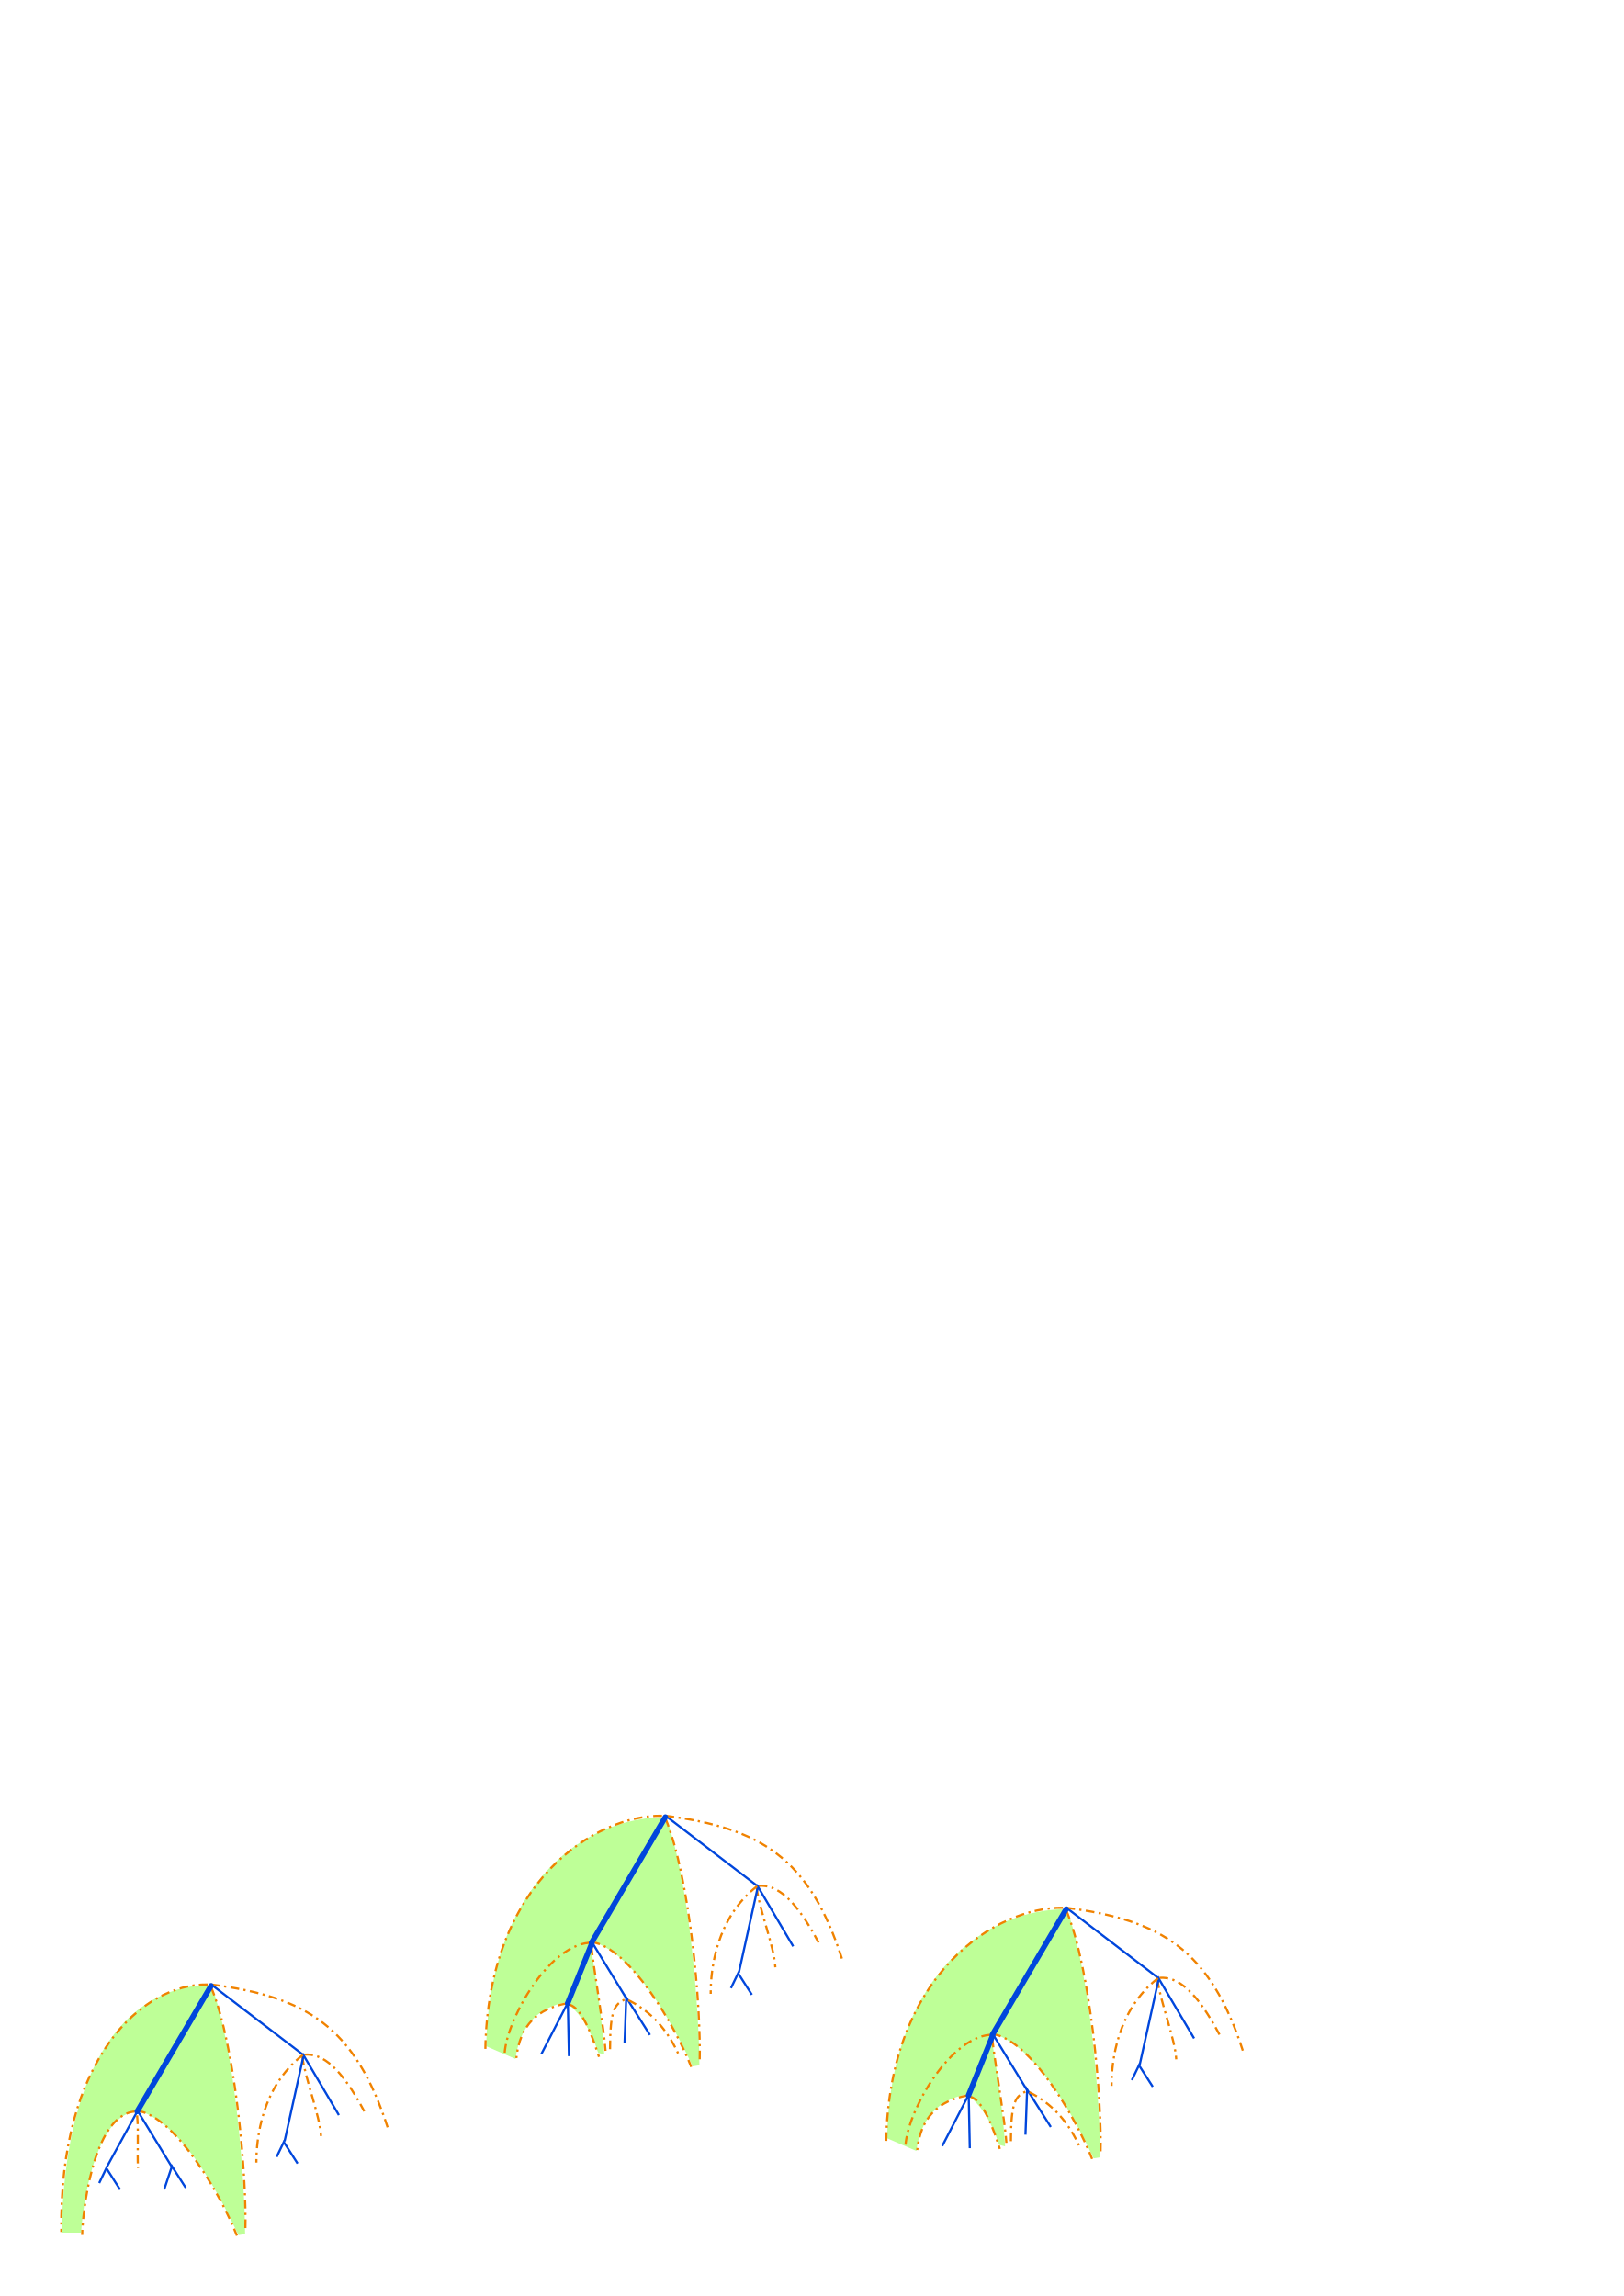
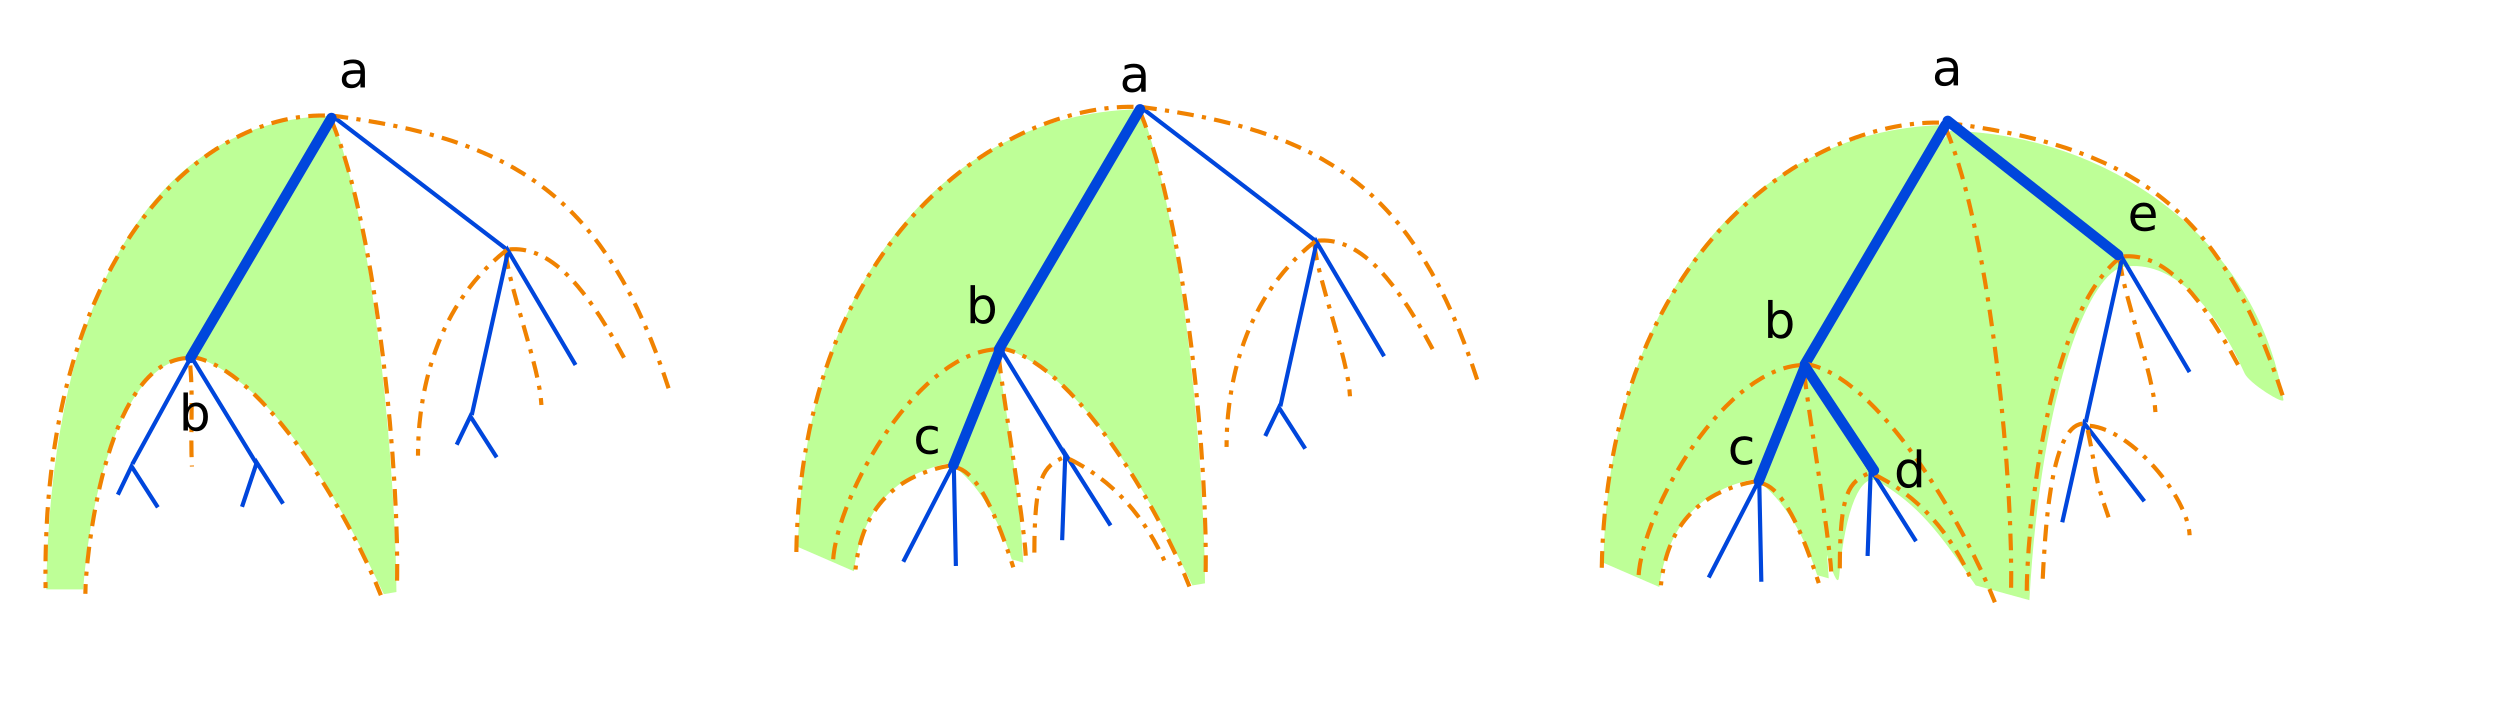
- <svg xmlns="http://www.w3.org/2000/svg" xmlns:xlink="http://www.w3.org/1999/xlink" width="744.094" height="1052.362" id="svg2">
+ <svg xmlns="http://www.w3.org/2000/svg" xmlns:xlink="http://www.w3.org/1999/xlink" width="450pt" height="130pt" id="svg2" version="1.0">
  <defs id="defs4">
    <pattern xlink:href="#pattern2526" id="pattern2535" patternTransform="matrix(0.623193,-0.102787,0.102787,0.623193,35.86549,872.3076)" />
    <pattern xlink:href="#pattern2526" id="pattern2533" patternTransform="matrix(0.623193,-0.102787,0.102787,0.623193,35.86549,872.3076)" />
    <pattern xlink:href="#pattern2513" id="pattern2529" patternTransform="matrix(1.000739,0,0,1.000739,69.52139,-72.07098)" />
    <pattern xlink:href="#pattern2496" id="pattern2516" />
    <pattern patternUnits="userSpaceOnUse" width="63.929" height="80.423" patternTransform="translate(88.21429,788.0102)" id="pattern2496">
      <path id="path2494" d="M 63.929,0.066 C 23.436,-1.679 1.364,31.209 0,80.423 L 7.857,80.423 C 8.596,62.938 18.662,58.666 30.714,57.209 L 63.929,0.066 z " style="fill:#f08200;fill-opacity:1;fill-rule:nonzero;stroke:none;stroke-width:1px;stroke-linecap:butt;stroke-linejoin:miter;stroke-opacity:1" />
    </pattern>
    <pattern patternUnits="userSpaceOnUse" width="63.929" height="80.423" patternTransform="matrix(1.000739,0,0,1.000739,88.21429,788.3673)" id="pattern2513">
      <path id="path2501" d="M 63.929,0.066 C 23.436,-1.679 1.364,31.209 0,80.423 L 7.857,80.423 C 8.596,62.938 18.662,58.666 30.714,57.209 L 63.929,0.066 z " style="fill:url(#pattern2516);fill-opacity:1;fill-rule:nonzero;stroke:none;stroke-width:1px;stroke-linecap:butt;stroke-linejoin:miter;stroke-opacity:1" />
    </pattern>
    <pattern patternUnits="userSpaceOnUse" width="20.193" height="26.506" patternTransform="translate(18.6929,860.4383)" id="pattern2526">
      <path id="path2524" d="M 0.5,0.5 C 19.693,26.006 19.693,26.006 19.693,26.006 L 19.693,26.006 L 19.693,25.754" style="fill:#f08200;fill-opacity:1;fill-rule:evenodd;stroke:url(#pattern2529);stroke-width:1px;stroke-linecap:butt;stroke-linejoin:miter;stroke-opacity:1" />
    </pattern>
  </defs>
  <g id="layer1">
-     <g id="g2598" transform="translate(-55.55839,122.2285)">
-       <path id="path2541" d="M 152.47,787.828 C 163.534,817.775 167.789,878.208 167.875,901.723 L 164.845,902.228 C 159.467,891.204 141.597,852.058 119.135,845.155 L 152.47,787.828 z " style="fill:#beff97;fill-opacity:1;fill-rule:evenodd;stroke:none;stroke-width:1px;stroke-linecap:butt;stroke-linejoin:miter;stroke-opacity:1" />
-       <path id="path2539" d="M 152.028,787.45 C 104.346,788.606 84.686,839.948 83.843,901.092 L 92.681,901.092 C 95.029,871.632 104.059,846.376 118.188,845.533 L 152.028,787.45 z " style="fill:#beff97;fill-opacity:1;fill-rule:evenodd;stroke:none;stroke-width:1px;stroke-linecap:butt;stroke-linejoin:miter;stroke-opacity:1" />
-       <path id="path1307" d="M 118.621,845.219 L 152.359,787.362 M 152.359,787.362 L 194.54,819.634" style="fill:none;fill-opacity:0.75;fill-rule:evenodd;stroke:#0046dc;stroke-width:1px;stroke-linecap:butt;stroke-linejoin:miter;stroke-opacity:1" />
-       <path id="path1309" d="M 104.517,870.983 L 118.621,845.254 L 134.307,870.944" style="fill:none;fill-opacity:0.75;fill-rule:evenodd;stroke:#0046dc;stroke-width:1px;stroke-linecap:butt;stroke-linejoin:miter;stroke-opacity:1" />
-       <path id="path2183" d="M 150.714,787.362 C 120.718,786.895 82.511,821.366 83.669,900.776" style="fill:none;fill-opacity:1;fill-rule:evenodd;stroke:#f08200;stroke-width:1;stroke-linecap:butt;stroke-linejoin:miter;stroke-miterlimit:4;stroke-dasharray:4, 2, 1, 2;stroke-dashoffset:0;stroke-opacity:1" />
-       <path id="path2422" d="M 152.321,787.366 C 195.774,792.96 218.223,806.445 233.332,853.242" style="fill:none;fill-opacity:0.75;fill-rule:evenodd;stroke:#f08200;stroke-width:1;stroke-linecap:butt;stroke-linejoin:miter;stroke-miterlimit:4;stroke-dasharray:4, 2, 1, 2;stroke-dashoffset:0;stroke-opacity:1" />
-       <path id="path2424" d="M 117.321,845.581 C 97.682,847.257 93.177,894.544 93.22,902.15" style="fill:none;fill-opacity:0.75;fill-rule:evenodd;stroke:#f08200;stroke-width:1;stroke-linecap:butt;stroke-linejoin:miter;stroke-miterlimit:4;stroke-dasharray:4, 2, 1, 2;stroke-dashoffset:0;stroke-opacity:1" />
-       <path id="path2426" d="M 118.393,845.224 C 136.016,847.596 157.086,884.303 164.139,902.485" style="fill:none;fill-opacity:0.75;fill-rule:evenodd;stroke:#f08200;stroke-width:1;stroke-linecap:butt;stroke-linejoin:miter;stroke-miterlimit:4;stroke-dasharray:4, 2, 1, 2;stroke-dashoffset:0;stroke-opacity:1" />
-       <path id="path2432" d="M 152.322,788.612 C 163.498,815.364 168.712,875.186 167.997,900.389" style="fill:none;fill-opacity:0.75;fill-rule:evenodd;stroke:#f08200;stroke-width:1;stroke-linecap:butt;stroke-linejoin:miter;stroke-miterlimit:4;stroke-dasharray:4, 2, 1, 2;stroke-dashoffset:0;stroke-opacity:1" />
-       <path id="path2434" d="M 118.393,847.362 C 119.11,855.11 118.391,863.288 118.791,871.608" style="fill:none;fill-opacity:0.75;fill-rule:evenodd;stroke:#f08200;stroke-width:1;stroke-linecap:butt;stroke-linejoin:miter;stroke-miterlimit:4;stroke-dasharray:4, 2, 1, 2;stroke-dashoffset:0;stroke-opacity:1" />
-       <g transform="translate(5.55584,-22.22336)" id="g2586">
-         <path style="fill:none;fill-opacity:0.75;fill-rule:evenodd;stroke:#f08200;stroke-width:1;stroke-linecap:butt;stroke-linejoin:miter;stroke-miterlimit:4;stroke-dasharray:4, 2, 1, 2;stroke-dashoffset:0;stroke-opacity:1" d="M 188.571,842.432 C 189.289,850.991 196.714,869.857 197.114,879.049" id="path2436" />
-         <path style="fill:none;fill-opacity:0.75;fill-rule:evenodd;stroke:#f08200;stroke-width:1;stroke-linecap:butt;stroke-linejoin:miter;stroke-miterlimit:4;stroke-dasharray:4, 2, 1, 2;stroke-dashoffset:0;stroke-opacity:1" d="M 189.444,841.709 C 197.876,841.027 206.323,847.719 216.944,867.719" id="path2428" />
-         <path style="fill:none;fill-opacity:0.75;fill-rule:evenodd;stroke:#0046dc;stroke-width:1px;stroke-linecap:butt;stroke-linejoin:miter;stroke-opacity:1" d="M 180.398,881.477 L 189.133,842.068 L 205.306,869.448" id="path1311" />
-         <path style="fill:none;fill-opacity:0.75;fill-rule:evenodd;stroke:#f08200;stroke-width:1;stroke-linecap:butt;stroke-linejoin:miter;stroke-miterlimit:4;stroke-dasharray:4, 2, 1, 2;stroke-dashoffset:0;stroke-opacity:1" d="M 188.75,841.888 C 170.121,856.453 167.452,879.625 167.495,891.211" id="path2430" />
+     <g id="g1671" transform="translate(-17.17259,-881.8632)">
+       <g transform="translate(-55.55839,122.2285)" id="g2598">
+         <path style="fill:#beff97;fill-opacity:1;fill-rule:evenodd;stroke:none;stroke-width:1px;stroke-linecap:butt;stroke-linejoin:miter;stroke-opacity:1" d="M 152.47,787.828 C 163.534,817.775 167.789,878.208 167.875,901.723 L 164.845,902.228 C 159.467,891.204 141.597,852.058 119.135,845.155 L 152.47,787.828 z " id="path2541" />
+         <path style="fill:#beff97;fill-opacity:1;fill-rule:evenodd;stroke:none;stroke-width:1px;stroke-linecap:butt;stroke-linejoin:miter;stroke-opacity:1" d="M 152.028,787.45 C 104.346,788.606 84.686,839.948 83.843,901.092 L 92.681,901.092 C 95.029,871.632 104.059,846.376 118.188,845.533 L 152.028,787.45 z " id="path2539" />
+         <path style="fill:none;fill-opacity:0.75;fill-rule:evenodd;stroke:#0046dc;stroke-width:1px;stroke-linecap:butt;stroke-linejoin:miter;stroke-opacity:1" d="M 118.621,845.219 L 152.359,787.362 M 152.359,787.362 L 194.54,819.634" id="path1307" />
+         <path style="fill:none;fill-opacity:0.75;fill-rule:evenodd;stroke:#0046dc;stroke-width:1px;stroke-linecap:butt;stroke-linejoin:miter;stroke-opacity:1" d="M 104.517,870.983 L 118.621,845.254 L 134.307,870.944" id="path1309" />
+         <path style="fill:none;fill-opacity:1;fill-rule:evenodd;stroke:#f08200;stroke-width:1;stroke-linecap:butt;stroke-linejoin:miter;stroke-miterlimit:4;stroke-dasharray:4, 2, 1, 2;stroke-dashoffset:0;stroke-opacity:1" d="M 150.714,787.362 C 120.718,786.895 82.511,821.366 83.669,900.776" id="path2183" />
+         <path style="fill:none;fill-opacity:0.75;fill-rule:evenodd;stroke:#f08200;stroke-width:1;stroke-linecap:butt;stroke-linejoin:miter;stroke-miterlimit:4;stroke-dasharray:4, 2, 1, 2;stroke-dashoffset:0;stroke-opacity:1" d="M 152.321,787.366 C 195.774,792.96 218.223,806.445 233.332,853.242" id="path2422" />
+         <path style="fill:none;fill-opacity:0.75;fill-rule:evenodd;stroke:#f08200;stroke-width:1;stroke-linecap:butt;stroke-linejoin:miter;stroke-miterlimit:4;stroke-dasharray:4, 2, 1, 2;stroke-dashoffset:0;stroke-opacity:1" d="M 117.321,845.581 C 97.682,847.257 93.177,894.544 93.22,902.15" id="path2424" />
+         <path style="fill:none;fill-opacity:0.75;fill-rule:evenodd;stroke:#f08200;stroke-width:1;stroke-linecap:butt;stroke-linejoin:miter;stroke-miterlimit:4;stroke-dasharray:4, 2, 1, 2;stroke-dashoffset:0;stroke-opacity:1" d="M 118.393,845.224 C 136.016,847.596 157.086,884.303 164.139,902.485" id="path2426" />
+         <path style="fill:none;fill-opacity:0.75;fill-rule:evenodd;stroke:#f08200;stroke-width:1;stroke-linecap:butt;stroke-linejoin:miter;stroke-miterlimit:4;stroke-dasharray:4, 2, 1, 2;stroke-dashoffset:0;stroke-opacity:1" d="M 152.322,788.612 C 163.498,815.364 168.712,875.186 167.997,900.389" id="path2432" />
+         <path style="fill:none;fill-opacity:0.75;fill-rule:evenodd;stroke:#f08200;stroke-width:1;stroke-linecap:butt;stroke-linejoin:miter;stroke-miterlimit:4;stroke-dasharray:4, 2, 1, 2;stroke-dashoffset:0;stroke-opacity:1" d="M 118.393,847.362 C 119.11,855.11 118.391,863.288 118.791,871.608" id="path2434" />
+         <g id="g2586" transform="translate(5.55584,-22.22336)">
+           <path id="path2436" d="M 188.571,842.432 C 189.289,850.991 196.714,869.857 197.114,879.049" style="fill:none;fill-opacity:0.75;fill-rule:evenodd;stroke:#f08200;stroke-width:1;stroke-linecap:butt;stroke-linejoin:miter;stroke-miterlimit:4;stroke-dasharray:4, 2, 1, 2;stroke-dashoffset:0;stroke-opacity:1" />
+           <path id="path2428" d="M 189.444,841.709 C 197.876,841.027 206.323,847.719 216.944,867.719" style="fill:none;fill-opacity:0.75;fill-rule:evenodd;stroke:#f08200;stroke-width:1;stroke-linecap:butt;stroke-linejoin:miter;stroke-miterlimit:4;stroke-dasharray:4, 2, 1, 2;stroke-dashoffset:0;stroke-opacity:1" />
+           <path id="path1311" d="M 180.398,881.477 L 189.133,842.068 L 205.306,869.448" style="fill:none;fill-opacity:0.75;fill-rule:evenodd;stroke:#0046dc;stroke-width:1px;stroke-linecap:butt;stroke-linejoin:miter;stroke-opacity:1" />
+           <path id="path2430" d="M 188.75,841.888 C 170.121,856.453 167.452,879.625 167.495,891.211" style="fill:none;fill-opacity:0.75;fill-rule:evenodd;stroke:#f08200;stroke-width:1;stroke-linecap:butt;stroke-linejoin:miter;stroke-miterlimit:4;stroke-dasharray:4, 2, 1, 2;stroke-dashoffset:0;stroke-opacity:1" />
+         </g>
+         <rect style="fill:none;stroke:none" width="63.929" height="80.423" x="88.214" y="788.01" id="rect2499" />
+         <rect style="fill:none;stroke:none" width="65" height="81.138" x="88.214" y="788.01" id="rect2518" />
+         <path style="fill:none;fill-opacity:0.75;fill-rule:evenodd;stroke:#0046dc;stroke-width:2.5;stroke-linecap:round;stroke-linejoin:miter;stroke-miterlimit:4;stroke-dasharray:none;stroke-opacity:1" d="M 152.28,787.955 L 118.44,845.533" id="path2548" />
+         <path style="fill:none;fill-opacity:0.75;fill-rule:evenodd;stroke:#0046dc;stroke-width:1px;stroke-linecap:butt;stroke-linejoin:miter;stroke-opacity:1" d="M 101.015,878.363 L 104.298,871.545 L 104.298,871.545 L 110.612,881.394" id="path2592" />
+         <path style="fill:none;fill-opacity:0.75;fill-rule:evenodd;stroke:#0046dc;stroke-width:1px;stroke-linecap:butt;stroke-linejoin:miter;stroke-opacity:1" d="M 130.815,881.268 L 134.35,870.661 L 134.35,870.661 L 140.664,880.51" id="path2594" />
+         <path style="fill:none;fill-opacity:0.75;fill-rule:evenodd;stroke:#0046dc;stroke-width:1px;stroke-linecap:butt;stroke-linejoin:miter;stroke-opacity:1" d="M 182.333,866.368 L 185.616,859.549 L 185.616,859.549 L 191.929,869.398" id="path2596" />
      </g>
-       <rect id="rect2499" y="788.01" x="88.214" height="80.423" width="63.929" style="fill:none;stroke:none" />
-       <rect id="rect2518" y="788.01" x="88.214" height="81.138" width="65" style="fill:none;stroke:none" />
-       <path id="path2548" d="M 152.28,787.955 L 118.44,845.533" style="fill:none;fill-opacity:0.75;fill-rule:evenodd;stroke:#0046dc;stroke-width:2.5;stroke-linecap:round;stroke-linejoin:miter;stroke-miterlimit:4;stroke-dasharray:none;stroke-opacity:1" />
-       <path id="path2592" d="M 101.015,878.363 L 104.298,871.545 L 104.298,871.545 L 110.612,881.394" style="fill:none;fill-opacity:0.75;fill-rule:evenodd;stroke:#0046dc;stroke-width:1px;stroke-linecap:butt;stroke-linejoin:miter;stroke-opacity:1" />
-       <path id="path2594" d="M 130.815,881.268 L 134.35,870.661 L 134.35,870.661 L 140.664,880.51" style="fill:none;fill-opacity:0.75;fill-rule:evenodd;stroke:#0046dc;stroke-width:1px;stroke-linecap:butt;stroke-linejoin:miter;stroke-opacity:1" />
-       <path id="path2596" d="M 182.333,866.368 L 185.616,859.549 L 185.616,859.549 L 191.929,869.398" style="fill:none;fill-opacity:0.75;fill-rule:evenodd;stroke:#0046dc;stroke-width:1px;stroke-linecap:butt;stroke-linejoin:miter;stroke-opacity:1" />
+       <text id="text1447" y="902.86" x="98.49" style="font-size:12px;font-style:normal;font-weight:normal;fill:#000000;fill-opacity:1;stroke:none;stroke-width:1px;stroke-linecap:butt;stroke-linejoin:miter;stroke-opacity:1;font-family:Bitstream Vera Sans" xml:space="preserve">
+         <tspan y="902.86" x="98.49" id="tspan1449">a</tspan>
+       </text>
+       <text id="text1451" y="985.187" x="60.104" style="font-size:12px;font-style:normal;font-weight:normal;fill:#000000;fill-opacity:1;stroke:none;stroke-width:1px;stroke-linecap:butt;stroke-linejoin:miter;stroke-opacity:1;font-family:Bitstream Vera Sans" xml:space="preserve">
+         <tspan y="985.187" x="60.104" id="tspan1453">b</tspan>
+       </text>
    </g>
-     <g id="g2696">
-       <path id="path2692" d="M 270.595,891.622 C 273.577,908.688 276.064,927.2 276.908,941.624 L 274.13,940.867 C 270.773,930.347 265.53,922.264 259.988,918.391 L 270.595,891.622 z " style="fill:#beff97;fill-opacity:1;fill-rule:evenodd;stroke:none;stroke-width:1px;stroke-linecap:butt;stroke-linejoin:miter;stroke-opacity:1" />
-       <path id="path2623" d="M 305.11,832.711 C 316.174,862.657 320.429,923.09 320.515,946.606 L 317.484,947.111 C 312.107,936.086 293.732,896.688 271.27,889.785 L 305.11,832.711 z " style="fill:#beff97;fill-opacity:1;fill-rule:evenodd;stroke:none;stroke-width:1px;stroke-linecap:butt;stroke-linejoin:miter;stroke-opacity:1" />
-       <path id="path2625" d="M 304.415,832.837 C 256.733,833.994 223.689,876.749 222.845,937.893 L 236.23,943.702 C 238.072,929.394 246.093,919.796 259.969,917.69 C 270.617,882.49 289.549,860.806 304.415,832.837 z " style="fill:#beff97;fill-opacity:1;fill-rule:evenodd;stroke:none;stroke-width:1px;stroke-linecap:butt;stroke-linejoin:miter;stroke-opacity:1" />
-       <path id="path2627" d="M 271.26,890.102 L 304.999,832.245 M 304.999,832.245 L 347.18,864.516" style="fill:none;fill-opacity:0.75;fill-rule:evenodd;stroke:#0046dc;stroke-width:1px;stroke-linecap:butt;stroke-linejoin:miter;stroke-opacity:1" />
-       <path id="path2629" d="M 260.44,918.138 L 271.261,890.137 L 286.946,915.826" style="fill:none;fill-opacity:0.75;fill-rule:evenodd;stroke:#0046dc;stroke-width:1px;stroke-linecap:butt;stroke-linejoin:miter;stroke-opacity:1" />
-       <path id="path2631" d="M 303.354,832.245 C 273.357,831.778 223.534,861.955 222.419,939.851" style="fill:none;fill-opacity:1;fill-rule:evenodd;stroke:#f08200;stroke-width:1;stroke-linecap:butt;stroke-linejoin:miter;stroke-miterlimit:4;stroke-dasharray:4, 2, 1, 2;stroke-dashoffset:0;stroke-opacity:1" />
-       <path id="path2633" d="M 304.961,832.249 C 348.413,837.843 370.863,851.328 385.971,898.125" style="fill:none;fill-opacity:0.75;fill-rule:evenodd;stroke:#f08200;stroke-width:1;stroke-linecap:butt;stroke-linejoin:miter;stroke-miterlimit:4;stroke-dasharray:4, 2, 1, 2;stroke-dashoffset:0;stroke-opacity:1" />
-       <path id="path2635" d="M 269.961,890.463 C 250.322,892.139 230.917,928.063 231.212,942.739" style="fill:none;fill-opacity:0.75;fill-rule:evenodd;stroke:#f08200;stroke-width:1;stroke-linecap:butt;stroke-linejoin:miter;stroke-miterlimit:4;stroke-dasharray:4, 2, 1, 2;stroke-dashoffset:0;stroke-opacity:1" />
-       <path id="path2637" d="M 271.033,890.106 C 288.655,892.478 309.726,929.185 316.779,947.368" style="fill:none;fill-opacity:0.75;fill-rule:evenodd;stroke:#f08200;stroke-width:1;stroke-linecap:butt;stroke-linejoin:miter;stroke-miterlimit:4;stroke-dasharray:4, 2, 1, 2;stroke-dashoffset:0;stroke-opacity:1" />
-       <path id="path2639" d="M 304.962,833.495 C 316.138,860.247 321.352,920.068 320.637,945.271" style="fill:none;fill-opacity:0.75;fill-rule:evenodd;stroke:#f08200;stroke-width:1;stroke-linecap:butt;stroke-linejoin:miter;stroke-miterlimit:4;stroke-dasharray:4, 2, 1, 2;stroke-dashoffset:0;stroke-opacity:1" />
-       <path id="path2641" d="M 271.033,892.245 C 271.75,899.992 277.092,931.657 277.492,939.977" style="fill:none;fill-opacity:0.75;fill-rule:evenodd;stroke:#f08200;stroke-width:1;stroke-linecap:butt;stroke-linejoin:miter;stroke-miterlimit:4;stroke-dasharray:4, 2, 1, 2;stroke-dashoffset:0;stroke-opacity:1" />
-       <g transform="translate(158.1956,22.65925)" id="g2643">
-         <path style="fill:none;fill-opacity:0.75;fill-rule:evenodd;stroke:#f08200;stroke-width:1;stroke-linecap:butt;stroke-linejoin:miter;stroke-miterlimit:4;stroke-dasharray:4, 2, 1, 2;stroke-dashoffset:0;stroke-opacity:1" d="M 188.571,842.432 C 189.289,850.991 196.714,869.857 197.114,879.049" id="path2645" />
-         <path style="fill:none;fill-opacity:0.75;fill-rule:evenodd;stroke:#f08200;stroke-width:1;stroke-linecap:butt;stroke-linejoin:miter;stroke-miterlimit:4;stroke-dasharray:4, 2, 1, 2;stroke-dashoffset:0;stroke-opacity:1" d="M 189.444,841.709 C 197.876,841.027 206.323,847.719 216.944,867.719" id="path2647" />
-         <path style="fill:none;fill-opacity:0.75;fill-rule:evenodd;stroke:#0046dc;stroke-width:1px;stroke-linecap:butt;stroke-linejoin:miter;stroke-opacity:1" d="M 180.398,881.477 L 189.133,842.068 L 205.306,869.448" id="path2649" />
-         <path style="fill:none;fill-opacity:0.75;fill-rule:evenodd;stroke:#f08200;stroke-width:1;stroke-linecap:butt;stroke-linejoin:miter;stroke-miterlimit:4;stroke-dasharray:4, 2, 1, 2;stroke-dashoffset:0;stroke-opacity:1" d="M 188.75,841.888 C 170.121,856.453 167.452,879.625 167.495,891.211" id="path2651" />
+     <g id="g1636" transform="translate(-33.84011,-805.0915)">
+       <g transform="translate(2.525381,-1.515229)" id="g2696">
+         <path style="fill:#beff97;fill-opacity:1;fill-rule:evenodd;stroke:none;stroke-width:1px;stroke-linecap:butt;stroke-linejoin:miter;stroke-opacity:1" d="M 270.595,891.622 C 273.577,908.688 276.064,927.2 276.908,941.624 L 274.13,940.867 C 270.773,930.347 265.53,922.264 259.988,918.391 L 270.595,891.622 z " id="path2692" />
+         <path style="fill:#beff97;fill-opacity:1;fill-rule:evenodd;stroke:none;stroke-width:1px;stroke-linecap:butt;stroke-linejoin:miter;stroke-opacity:1" d="M 305.11,832.711 C 316.174,862.657 320.429,923.09 320.515,946.606 L 317.484,947.111 C 312.107,936.086 293.732,896.688 271.27,889.785 L 305.11,832.711 z " id="path2623" />
+         <path style="fill:#beff97;fill-opacity:1;fill-rule:evenodd;stroke:none;stroke-width:1px;stroke-linecap:butt;stroke-linejoin:miter;stroke-opacity:1" d="M 304.415,832.837 C 256.733,833.994 223.689,876.749 222.845,937.893 L 236.23,943.702 C 238.072,929.394 246.093,919.796 259.969,917.69 C 270.617,882.49 289.549,860.806 304.415,832.837 z " id="path2625" />
+         <path style="fill:none;fill-opacity:0.75;fill-rule:evenodd;stroke:#0046dc;stroke-width:1px;stroke-linecap:butt;stroke-linejoin:miter;stroke-opacity:1" d="M 271.26,890.102 L 304.999,832.245 M 304.999,832.245 L 347.18,864.516" id="path2627" />
+         <path style="fill:none;fill-opacity:0.75;fill-rule:evenodd;stroke:#0046dc;stroke-width:1px;stroke-linecap:butt;stroke-linejoin:miter;stroke-opacity:1" d="M 260.44,918.138 L 271.261,890.137 L 286.946,915.826" id="path2629" />
+         <path style="fill:none;fill-opacity:1;fill-rule:evenodd;stroke:#f08200;stroke-width:1;stroke-linecap:butt;stroke-linejoin:miter;stroke-miterlimit:4;stroke-dasharray:4, 2, 1, 2;stroke-dashoffset:0;stroke-opacity:1" d="M 303.354,832.245 C 273.357,831.778 223.534,861.955 222.419,939.851" id="path2631" />
+         <path style="fill:none;fill-opacity:0.75;fill-rule:evenodd;stroke:#f08200;stroke-width:1;stroke-linecap:butt;stroke-linejoin:miter;stroke-miterlimit:4;stroke-dasharray:4, 2, 1, 2;stroke-dashoffset:0;stroke-opacity:1" d="M 304.961,832.249 C 348.413,837.843 370.863,851.328 385.971,898.125" id="path2633" />
+         <path style="fill:none;fill-opacity:0.75;fill-rule:evenodd;stroke:#f08200;stroke-width:1;stroke-linecap:butt;stroke-linejoin:miter;stroke-miterlimit:4;stroke-dasharray:4, 2, 1, 2;stroke-dashoffset:0;stroke-opacity:1" d="M 269.961,890.463 C 250.322,892.139 230.917,928.063 231.212,942.739" id="path2635" />
+         <path style="fill:none;fill-opacity:0.75;fill-rule:evenodd;stroke:#f08200;stroke-width:1;stroke-linecap:butt;stroke-linejoin:miter;stroke-miterlimit:4;stroke-dasharray:4, 2, 1, 2;stroke-dashoffset:0;stroke-opacity:1" d="M 271.033,890.106 C 288.655,892.478 309.726,929.185 316.779,947.368" id="path2637" />
+         <path style="fill:none;fill-opacity:0.75;fill-rule:evenodd;stroke:#f08200;stroke-width:1;stroke-linecap:butt;stroke-linejoin:miter;stroke-miterlimit:4;stroke-dasharray:4, 2, 1, 2;stroke-dashoffset:0;stroke-opacity:1" d="M 304.962,833.495 C 316.138,860.247 321.352,920.068 320.637,945.271" id="path2639" />
+         <path style="fill:none;fill-opacity:0.75;fill-rule:evenodd;stroke:#f08200;stroke-width:1;stroke-linecap:butt;stroke-linejoin:miter;stroke-miterlimit:4;stroke-dasharray:4, 2, 1, 2;stroke-dashoffset:0;stroke-opacity:1" d="M 271.033,892.245 C 271.75,899.992 277.092,931.657 277.492,939.977" id="path2641" />
+         <g id="g2643" transform="translate(158.1956,22.65925)">
+           <path id="path2645" d="M 188.571,842.432 C 189.289,850.991 196.714,869.857 197.114,879.049" style="fill:none;fill-opacity:0.75;fill-rule:evenodd;stroke:#f08200;stroke-width:1;stroke-linecap:butt;stroke-linejoin:miter;stroke-miterlimit:4;stroke-dasharray:4, 2, 1, 2;stroke-dashoffset:0;stroke-opacity:1" />
+           <path id="path2647" d="M 189.444,841.709 C 197.876,841.027 206.323,847.719 216.944,867.719" style="fill:none;fill-opacity:0.75;fill-rule:evenodd;stroke:#f08200;stroke-width:1;stroke-linecap:butt;stroke-linejoin:miter;stroke-miterlimit:4;stroke-dasharray:4, 2, 1, 2;stroke-dashoffset:0;stroke-opacity:1" />
+           <path id="path2649" d="M 180.398,881.477 L 189.133,842.068 L 205.306,869.448" style="fill:none;fill-opacity:0.75;fill-rule:evenodd;stroke:#0046dc;stroke-width:1px;stroke-linecap:butt;stroke-linejoin:miter;stroke-opacity:1" />
+           <path id="path2651" d="M 188.75,841.888 C 170.121,856.453 167.452,879.625 167.495,891.211" style="fill:none;fill-opacity:0.75;fill-rule:evenodd;stroke:#f08200;stroke-width:1;stroke-linecap:butt;stroke-linejoin:miter;stroke-miterlimit:4;stroke-dasharray:4, 2, 1, 2;stroke-dashoffset:0;stroke-opacity:1" />
+         </g>
+         <rect style="fill:none;stroke:none" width="63.929" height="80.423" x="240.854" y="832.893" id="rect2653" />
+         <rect style="fill:none;stroke:none" width="65" height="81.138" x="240.854" y="832.893" id="rect2655" />
+         <path style="fill:none;fill-opacity:0.75;fill-rule:evenodd;stroke:#0046dc;stroke-width:2.5;stroke-linecap:round;stroke-linejoin:miter;stroke-miterlimit:4;stroke-dasharray:none;stroke-opacity:1" d="M 304.92,832.837 L 271.08,890.416" id="path2657" />
+         <path style="fill:none;fill-opacity:0.75;fill-rule:evenodd;stroke:#0046dc;stroke-width:1px;stroke-linecap:butt;stroke-linejoin:miter;stroke-opacity:1" d="M 248.099,941.429 L 260.221,917.943 L 260.221,917.943 L 260.726,942.439" id="path2659" />
+         <path style="fill:none;fill-opacity:0.75;fill-rule:evenodd;stroke:#0046dc;stroke-width:1px;stroke-linecap:butt;stroke-linejoin:miter;stroke-opacity:1" d="M 286.232,936.252 L 286.99,915.544 L 286.99,915.544 L 297.849,932.716" id="path2661" />
+         <path style="fill:none;fill-opacity:0.75;fill-rule:evenodd;stroke:#0046dc;stroke-width:1px;stroke-linecap:butt;stroke-linejoin:miter;stroke-opacity:1" d="M 334.972,911.25 L 338.255,904.432 L 338.255,904.432 L 344.569,914.281" id="path2663" />
+         <path style="fill:none;fill-opacity:0.75;fill-rule:evenodd;stroke:#f08200;stroke-width:1;stroke-linecap:butt;stroke-linejoin:miter;stroke-miterlimit:4;stroke-dasharray:4, 2, 1, 2;stroke-dashoffset:0;stroke-opacity:1" d="M 259.609,918.264 C 246.61,920.631 238.19,928.116 236.628,943.266 L 236.628,943.266 L 236.628,943.013 L 236.628,943.013" id="path2686" />
+         <path style="fill:none;fill-opacity:0.75;fill-rule:evenodd;stroke:#f08200;stroke-width:1;stroke-linecap:butt;stroke-linejoin:miter;stroke-miterlimit:4;stroke-dasharray:4, 2, 1, 2;stroke-dashoffset:0;stroke-opacity:1" d="M 260.619,918.77 C 264.646,919.522 269.139,925.881 274.509,942.761" id="path2688" />
+         <path style="fill:none;fill-opacity:0.75;fill-rule:evenodd;stroke:#f08200;stroke-width:1;stroke-linecap:butt;stroke-linejoin:miter;stroke-miterlimit:4;stroke-dasharray:4, 2, 1, 2;stroke-dashoffset:0;stroke-opacity:1" d="M 279.56,939.225 C 279.598,920.99 281.64,918.446 286.883,916.244 C 298.681,921.729 306.307,930.97 311.38,942.508" id="path2690" />
+         <path style="fill:none;fill-opacity:0.75;fill-rule:evenodd;stroke:#0046dc;stroke-width:2.5;stroke-linecap:round;stroke-linejoin:miter;stroke-miterlimit:4;stroke-dasharray:none;stroke-opacity:1" d="M 271.226,890.738 L 260.114,918.264 L 260.114,918.264" id="path2694" />
      </g>
-       <rect id="rect2653" y="832.893" x="240.854" height="80.423" width="63.929" style="fill:none;stroke:none" />
-       <rect id="rect2655" y="832.893" x="240.854" height="81.138" width="65" style="fill:none;stroke:none" />
-       <path id="path2657" d="M 304.92,832.837 L 271.08,890.416" style="fill:none;fill-opacity:0.75;fill-rule:evenodd;stroke:#0046dc;stroke-width:2.5;stroke-linecap:round;stroke-linejoin:miter;stroke-miterlimit:4;stroke-dasharray:none;stroke-opacity:1" />
-       <path id="path2659" d="M 248.099,941.429 L 260.221,917.943 L 260.221,917.943 L 260.726,942.439" style="fill:none;fill-opacity:0.75;fill-rule:evenodd;stroke:#0046dc;stroke-width:1px;stroke-linecap:butt;stroke-linejoin:miter;stroke-opacity:1" />
-       <path id="path2661" d="M 286.232,936.252 L 286.99,915.544 L 286.99,915.544 L 297.849,932.716" style="fill:none;fill-opacity:0.75;fill-rule:evenodd;stroke:#0046dc;stroke-width:1px;stroke-linecap:butt;stroke-linejoin:miter;stroke-opacity:1" />
-       <path id="path2663" d="M 334.972,911.25 L 338.255,904.432 L 338.255,904.432 L 344.569,914.281" style="fill:none;fill-opacity:0.75;fill-rule:evenodd;stroke:#0046dc;stroke-width:1px;stroke-linecap:butt;stroke-linejoin:miter;stroke-opacity:1" />
-       <path id="path2686" d="M 259.609,918.264 C 246.61,920.631 238.19,928.116 236.628,943.266 L 236.628,943.266 L 236.628,943.013 L 236.628,943.013" style="fill:none;fill-opacity:0.75;fill-rule:evenodd;stroke:#f08200;stroke-width:1;stroke-linecap:butt;stroke-linejoin:miter;stroke-opacity:1;stroke-miterlimit:4;stroke-dasharray:4,2,1,2;stroke-dashoffset:0" />
-       <path id="path2688" d="M 260.619,918.77 C 264.646,919.522 269.139,925.881 274.509,942.761" style="fill:none;fill-opacity:0.75;fill-rule:evenodd;stroke:#f08200;stroke-width:1;stroke-linecap:butt;stroke-linejoin:miter;stroke-opacity:1;stroke-miterlimit:4;stroke-dasharray:4,2,1,2;stroke-dashoffset:0" />
-       <path id="path2690" d="M 279.56,939.225 C 279.598,920.99 281.64,918.446 286.883,916.244 C 298.681,921.729 306.307,930.97 311.38,942.508" style="fill:none;fill-opacity:0.75;fill-rule:evenodd;stroke:#f08200;stroke-width:1;stroke-linecap:butt;stroke-linejoin:miter;stroke-opacity:1;stroke-miterlimit:4;stroke-dasharray:4,2,1,2;stroke-dashoffset:0" />
-       <path id="path2694" d="M 271.226,890.738 L 260.114,918.264 L 260.114,918.264" style="fill:none;fill-opacity:0.75;fill-rule:evenodd;stroke:#0046dc;stroke-width:2.5;stroke-linecap:round;stroke-linejoin:miter;stroke-opacity:1;stroke-miterlimit:4;stroke-dasharray:none" />
+       <text id="text1455" y="827.098" x="302.541" style="font-size:12px;font-style:normal;font-weight:normal;fill:#000000;fill-opacity:1;stroke:none;stroke-width:1px;stroke-linecap:butt;stroke-linejoin:miter;stroke-opacity:1;font-family:Bitstream Vera Sans" xml:space="preserve">
+         <tspan y="827.098" x="302.541" id="tspan1457">a</tspan>
+       </text>
+       <text id="text1459" y="882.657" x="265.67" style="font-size:12px;font-style:normal;font-weight:normal;fill:#000000;fill-opacity:1;stroke:none;stroke-width:1px;stroke-linecap:butt;stroke-linejoin:miter;stroke-opacity:1;font-family:Bitstream Vera Sans" xml:space="preserve">
+         <tspan y="882.657" x="265.67" id="tspan1461">b</tspan>
+       </text>
+       <text id="text1463" y="913.971" x="253.043" style="font-size:12px;font-style:normal;font-weight:normal;fill:#000000;fill-opacity:1;stroke:none;stroke-width:1px;stroke-linecap:butt;stroke-linejoin:miter;stroke-opacity:1;font-family:Bitstream Vera Sans" xml:space="preserve">
+         <tspan y="913.971" x="253.043" id="tspan1465">c</tspan>
+       </text>
    </g>
-     <g id="g2724" transform="translate(183.7086,42.17387)">
-       <path id="path2726" d="M 270.595,891.622 C 273.577,908.688 276.064,927.2 276.908,941.624 L 274.13,940.867 C 270.773,930.347 265.53,922.264 259.988,918.391 L 270.595,891.622 z " style="fill:#beff97;fill-opacity:1;fill-rule:evenodd;stroke:none;stroke-width:1px;stroke-linecap:butt;stroke-linejoin:miter;stroke-opacity:1" />
-       <path id="path2728" d="M 305.11,832.711 C 316.174,862.657 320.429,923.09 320.515,946.606 L 317.484,947.111 C 312.107,936.086 293.732,896.688 271.27,889.785 L 305.11,832.711 z " style="fill:#beff97;fill-opacity:1;fill-rule:evenodd;stroke:none;stroke-width:1px;stroke-linecap:butt;stroke-linejoin:miter;stroke-opacity:1" />
-       <path id="path2730" d="M 304.415,832.837 C 256.733,833.994 223.689,876.749 222.845,937.893 L 236.23,943.702 C 238.072,929.394 246.093,919.796 259.969,917.69 C 270.617,882.49 289.549,860.806 304.415,832.837 z " style="fill:#beff97;fill-opacity:1;fill-rule:evenodd;stroke:none;stroke-width:1px;stroke-linecap:butt;stroke-linejoin:miter;stroke-opacity:1" />
-       <path id="path2732" d="M 271.26,890.102 L 304.999,832.245 M 304.999,832.245 L 347.18,864.516" style="fill:none;fill-opacity:0.75;fill-rule:evenodd;stroke:#0046dc;stroke-width:1px;stroke-linecap:butt;stroke-linejoin:miter;stroke-opacity:1" />
-       <path id="path2734" d="M 260.44,918.138 L 271.261,890.137 L 286.946,915.826" style="fill:none;fill-opacity:0.75;fill-rule:evenodd;stroke:#0046dc;stroke-width:1px;stroke-linecap:butt;stroke-linejoin:miter;stroke-opacity:1" />
-       <path id="path2736" d="M 303.354,832.245 C 273.357,831.778 223.534,861.955 222.419,939.851" style="fill:none;fill-opacity:1;fill-rule:evenodd;stroke:#f08200;stroke-width:1;stroke-linecap:butt;stroke-linejoin:miter;stroke-miterlimit:4;stroke-dasharray:4, 2, 1, 2;stroke-dashoffset:0;stroke-opacity:1" />
-       <path id="path2738" d="M 304.961,832.249 C 348.413,837.843 370.863,851.328 385.971,898.125" style="fill:none;fill-opacity:0.75;fill-rule:evenodd;stroke:#f08200;stroke-width:1;stroke-linecap:butt;stroke-linejoin:miter;stroke-miterlimit:4;stroke-dasharray:4, 2, 1, 2;stroke-dashoffset:0;stroke-opacity:1" />
-       <path id="path2740" d="M 269.961,890.463 C 250.322,892.139 230.917,928.063 231.212,942.739" style="fill:none;fill-opacity:0.75;fill-rule:evenodd;stroke:#f08200;stroke-width:1;stroke-linecap:butt;stroke-linejoin:miter;stroke-miterlimit:4;stroke-dasharray:4, 2, 1, 2;stroke-dashoffset:0;stroke-opacity:1" />
-       <path id="path2742" d="M 271.033,890.106 C 288.655,892.478 309.726,929.185 316.779,947.368" style="fill:none;fill-opacity:0.75;fill-rule:evenodd;stroke:#f08200;stroke-width:1;stroke-linecap:butt;stroke-linejoin:miter;stroke-miterlimit:4;stroke-dasharray:4, 2, 1, 2;stroke-dashoffset:0;stroke-opacity:1" />
-       <path id="path2744" d="M 304.962,833.495 C 316.138,860.247 321.352,920.068 320.637,945.271" style="fill:none;fill-opacity:0.75;fill-rule:evenodd;stroke:#f08200;stroke-width:1;stroke-linecap:butt;stroke-linejoin:miter;stroke-miterlimit:4;stroke-dasharray:4, 2, 1, 2;stroke-dashoffset:0;stroke-opacity:1" />
-       <path id="path2746" d="M 271.033,892.245 C 271.75,899.992 277.092,931.657 277.492,939.977" style="fill:none;fill-opacity:0.75;fill-rule:evenodd;stroke:#f08200;stroke-width:1;stroke-linecap:butt;stroke-linejoin:miter;stroke-miterlimit:4;stroke-dasharray:4, 2, 1, 2;stroke-dashoffset:0;stroke-opacity:1" />
-       <g transform="translate(158.1956,22.65925)" id="g2748">
-         <path style="fill:none;fill-opacity:0.75;fill-rule:evenodd;stroke:#f08200;stroke-width:1;stroke-linecap:butt;stroke-linejoin:miter;stroke-miterlimit:4;stroke-dasharray:4, 2, 1, 2;stroke-dashoffset:0;stroke-opacity:1" d="M 188.571,842.432 C 189.289,850.991 196.714,869.857 197.114,879.049" id="path2750" />
-         <path style="fill:none;fill-opacity:0.75;fill-rule:evenodd;stroke:#f08200;stroke-width:1;stroke-linecap:butt;stroke-linejoin:miter;stroke-miterlimit:4;stroke-dasharray:4, 2, 1, 2;stroke-dashoffset:0;stroke-opacity:1" d="M 189.444,841.709 C 197.876,841.027 206.323,847.719 216.944,867.719" id="path2752" />
-         <path style="fill:none;fill-opacity:0.75;fill-rule:evenodd;stroke:#0046dc;stroke-width:1px;stroke-linecap:butt;stroke-linejoin:miter;stroke-opacity:1" d="M 180.398,881.477 L 189.133,842.068 L 205.306,869.448" id="path2754" />
-         <path style="fill:none;fill-opacity:0.75;fill-rule:evenodd;stroke:#f08200;stroke-width:1;stroke-linecap:butt;stroke-linejoin:miter;stroke-miterlimit:4;stroke-dasharray:4, 2, 1, 2;stroke-dashoffset:0;stroke-opacity:1" d="M 188.75,841.888 C 170.121,856.453 167.452,879.625 167.495,891.211" id="path2756" />
+     <g id="g1591" transform="translate(-21.7183,-844.9926)">
+       <path id="path2728" d="M 489.829,876.4 C 526.822,877.181 563.256,901.435 569.737,940.939 C 569.953,942.252 561.531,937.045 560.425,934.588 C 552.802,917.655 542.819,907.422 531.518,908.994 C 523.788,910.069 511.751,936.222 508.769,989.032 L 495.89,985.497 C 486.635,972.156 482.256,966.396 472.623,960.592 C 468.337,958.009 464.579,967.015 463.13,983.188 C 462.291,992.554 450.461,935.733 443.109,933.474 L 489.829,876.4 z " style="fill:#beff97;fill-opacity:1;fill-rule:evenodd;stroke:none;stroke-width:1px;stroke-linecap:butt;stroke-linejoin:miter;stroke-opacity:1" />
+       <path id="path2730" d="M 488.124,875.011 C 440.442,876.168 407.398,918.923 406.554,980.067 L 419.939,985.875 C 421.781,971.568 429.801,961.97 443.677,959.864 C 454.325,924.664 473.258,902.98 488.124,875.011 z " style="fill:#beff97;fill-opacity:1;fill-rule:evenodd;stroke:none;stroke-width:1px;stroke-linecap:butt;stroke-linejoin:miter;stroke-opacity:1" />
+       <path id="path2732" d="M 454.969,932.276 L 488.708,874.419 M 488.708,874.419 L 530.888,906.69" style="fill:none;fill-opacity:0.75;fill-rule:evenodd;stroke:#0046dc;stroke-width:1px;stroke-linecap:butt;stroke-linejoin:miter;stroke-opacity:1" />
+       <path id="path2736" d="M 487.063,874.419 C 457.066,873.952 407.243,904.129 406.127,982.025" style="fill:none;fill-opacity:1;fill-rule:evenodd;stroke:#f08200;stroke-width:1;stroke-linecap:butt;stroke-linejoin:miter;stroke-miterlimit:4;stroke-dasharray:4, 2, 1, 2;stroke-dashoffset:0;stroke-opacity:1" />
+       <path id="path2738" d="M 488.67,874.423 C 532.122,880.017 554.571,893.501 569.68,940.299" style="fill:none;fill-opacity:0.75;fill-rule:evenodd;stroke:#f08200;stroke-width:1;stroke-linecap:butt;stroke-linejoin:miter;stroke-miterlimit:4;stroke-dasharray:4, 2, 1, 2;stroke-dashoffset:0;stroke-opacity:1" />
+       <path id="path2744" d="M 488.67,875.669 C 499.846,902.421 505.06,962.495 504.346,987.698" style="fill:none;fill-opacity:0.75;fill-rule:evenodd;stroke:#f08200;stroke-width:1;stroke-linecap:butt;stroke-linejoin:miter;stroke-miterlimit:4;stroke-dasharray:4, 2, 1, 2;stroke-dashoffset:0;stroke-opacity:1" />
+       <rect id="rect2758" y="875.067" x="424.563" height="80.423" width="63.929" style="fill:none;stroke:none" />
+       <rect id="rect2760" y="875.067" x="424.563" height="81.138" width="65" style="fill:none;stroke:none" />
+       <path id="path2762" d="M 488.629,875.011 L 454.789,932.59" style="fill:none;fill-opacity:0.75;fill-rule:evenodd;stroke:#0046dc;stroke-width:2.5;stroke-linecap:round;stroke-linejoin:miter;stroke-miterlimit:4;stroke-dasharray:none;stroke-opacity:1" />
+       <g id="g1432">
+         <path style="fill:none;fill-opacity:0.75;fill-rule:evenodd;stroke:#f08200;stroke-width:1;stroke-linecap:butt;stroke-linejoin:miter;stroke-miterlimit:4;stroke-dasharray:4, 2, 1, 2;stroke-dashoffset:0;stroke-opacity:1" d="M 530.476,907.265 C 531.193,915.824 538.619,934.69 539.019,943.882" id="path2750" />
+         <path style="fill:none;fill-opacity:0.75;fill-rule:evenodd;stroke:#f08200;stroke-width:1;stroke-linecap:butt;stroke-linejoin:miter;stroke-miterlimit:4;stroke-dasharray:4, 2, 1, 2;stroke-dashoffset:0;stroke-opacity:1" d="M 531.349,906.542 C 539.78,905.86 548.227,912.552 558.849,932.552" id="path2752" />
+         <path style="fill:none;fill-opacity:0.75;fill-rule:evenodd;stroke:#0046dc;stroke-width:1px;stroke-linecap:butt;stroke-linejoin:miter;stroke-opacity:1" d="M 522.302,946.31 L 531.037,906.902 L 547.21,934.281" id="path2754" />
+         <path style="fill:none;fill-opacity:0.75;fill-rule:evenodd;stroke:#f08200;stroke-width:1;stroke-linecap:butt;stroke-linejoin:miter;stroke-miterlimit:4;stroke-dasharray:4, 2, 1, 2;stroke-dashoffset:0;stroke-opacity:1" d="M 530.655,906.721 C 512.025,921.286 508.094,975.521 508.137,987.106" id="path2756" />
+         <g id="g1426">
+           <path id="path2768" d="M 516.661,970.344 L 521.964,946.606 L 521.964,946.606 L 536.359,965.294" style="fill:none;fill-opacity:0.75;fill-rule:evenodd;stroke:#0046dc;stroke-width:1px;stroke-linecap:butt;stroke-linejoin:miter;stroke-opacity:1" />
+           <path id="path1420" d="M 523.281,947.181 C 533.342,948.164 546.828,964.251 547.228,973.443" style="fill:none;fill-opacity:0.75;fill-rule:evenodd;stroke:#f08200;stroke-width:1;stroke-linecap:butt;stroke-linejoin:miter;stroke-miterlimit:4;stroke-dasharray:4, 2, 1, 2;stroke-dashoffset:0;stroke-opacity:1" />
+           <path id="path1422" d="M 521.513,946.676 C 513.644,947.406 512.483,973.595 511.873,985.818" style="fill:none;fill-opacity:0.75;fill-rule:evenodd;stroke:#f08200;stroke-width:1;stroke-linecap:butt;stroke-linejoin:miter;stroke-miterlimit:4;stroke-dasharray:4, 2, 1, 2;stroke-dashoffset:0;stroke-opacity:1" />
+           <path id="path1424" d="M 522.776,948.191 C 525.251,959.977 523.852,957.84 527.783,969.15" style="fill:none;fill-opacity:0.75;fill-rule:evenodd;stroke:#f08200;stroke-width:1;stroke-linecap:butt;stroke-linejoin:miter;stroke-miterlimit:4;stroke-dasharray:4, 2, 1, 2;stroke-dashoffset:0;stroke-opacity:1" />
+         </g>
      </g>
-       <rect id="rect2758" y="832.893" x="240.854" height="80.423" width="63.929" style="fill:none;stroke:none" />
-       <rect id="rect2760" y="832.893" x="240.854" height="81.138" width="65" style="fill:none;stroke:none" />
-       <path id="path2762" d="M 304.92,832.837 L 271.08,890.416" style="fill:none;fill-opacity:0.75;fill-rule:evenodd;stroke:#0046dc;stroke-width:2.5;stroke-linecap:round;stroke-linejoin:miter;stroke-miterlimit:4;stroke-dasharray:none;stroke-opacity:1" />
-       <path id="path2764" d="M 248.099,941.429 L 260.221,917.943 L 260.221,917.943 L 260.726,942.439" style="fill:none;fill-opacity:0.75;fill-rule:evenodd;stroke:#0046dc;stroke-width:1px;stroke-linecap:butt;stroke-linejoin:miter;stroke-opacity:1" />
-       <path id="path2766" d="M 286.232,936.252 L 286.99,915.544 L 286.99,915.544 L 297.849,932.716" style="fill:none;fill-opacity:0.75;fill-rule:evenodd;stroke:#0046dc;stroke-width:1px;stroke-linecap:butt;stroke-linejoin:miter;stroke-opacity:1" />
-       <path id="path2768" d="M 334.972,911.25 L 338.255,904.432 L 338.255,904.432 L 344.569,914.281" style="fill:none;fill-opacity:0.75;fill-rule:evenodd;stroke:#0046dc;stroke-width:1px;stroke-linecap:butt;stroke-linejoin:miter;stroke-opacity:1" />
-       <path id="path2770" d="M 259.609,918.264 C 246.61,920.631 238.19,928.116 236.628,943.266 L 236.628,943.266 L 236.628,943.013 L 236.628,943.013" style="fill:none;fill-opacity:0.75;fill-rule:evenodd;stroke:#f08200;stroke-width:1;stroke-linecap:butt;stroke-linejoin:miter;stroke-miterlimit:4;stroke-dasharray:4, 2, 1, 2;stroke-dashoffset:0;stroke-opacity:1" />
-       <path id="path2772" d="M 260.619,918.77 C 264.646,919.522 269.139,925.881 274.509,942.761" style="fill:none;fill-opacity:0.75;fill-rule:evenodd;stroke:#f08200;stroke-width:1;stroke-linecap:butt;stroke-linejoin:miter;stroke-miterlimit:4;stroke-dasharray:4, 2, 1, 2;stroke-dashoffset:0;stroke-opacity:1" />
-       <path id="path2774" d="M 279.56,939.225 C 279.598,920.99 281.64,918.446 286.883,916.244 C 298.681,921.729 306.307,930.97 311.38,942.508" style="fill:none;fill-opacity:0.75;fill-rule:evenodd;stroke:#f08200;stroke-width:1;stroke-linecap:butt;stroke-linejoin:miter;stroke-miterlimit:4;stroke-dasharray:4, 2, 1, 2;stroke-dashoffset:0;stroke-opacity:1" />
-       <path id="path2776" d="M 271.226,890.738 L 260.114,918.264 L 260.114,918.264" style="fill:none;fill-opacity:0.75;fill-rule:evenodd;stroke:#0046dc;stroke-width:2.5;stroke-linecap:round;stroke-linejoin:miter;stroke-miterlimit:4;stroke-dasharray:none;stroke-opacity:1" />
+       <path id="path1443" d="M 489.175,874.003 L 530.07,906.211" style="fill:none;fill-opacity:0.75;fill-rule:evenodd;stroke:#0046dc;stroke-width:2.5;stroke-linecap:round;stroke-linejoin:miter;stroke-miterlimit:4;stroke-dasharray:none;stroke-opacity:1" />
+       <g id="g1573">
+         <path style="fill:#beff97;fill-opacity:1;fill-rule:evenodd;stroke:none;stroke-width:1px;stroke-linecap:butt;stroke-linejoin:miter;stroke-opacity:1" d="M 454.303,933.796 C 457.286,950.862 459.773,969.374 460.617,983.798 L 457.839,983.04 C 454.481,972.521 449.239,964.438 443.697,960.565 L 454.303,933.796 z " id="path2726" />
+         <path style="fill:none;fill-opacity:0.75;fill-rule:evenodd;stroke:#0046dc;stroke-width:1px;stroke-linecap:butt;stroke-linejoin:miter;stroke-opacity:1" d="M 444.149,960.312 L 454.969,932.311 L 470.655,958" id="path2734" />
+         <path style="fill:none;fill-opacity:0.75;fill-rule:evenodd;stroke:#f08200;stroke-width:1;stroke-linecap:butt;stroke-linejoin:miter;stroke-miterlimit:4;stroke-dasharray:4, 2, 1, 2;stroke-dashoffset:0;stroke-opacity:1" d="M 453.67,932.637 C 434.03,934.313 414.625,970.236 414.921,984.913" id="path2740" />
+         <path style="fill:none;fill-opacity:0.75;fill-rule:evenodd;stroke:#f08200;stroke-width:1;stroke-linecap:butt;stroke-linejoin:miter;stroke-miterlimit:4;stroke-dasharray:4, 2, 1, 2;stroke-dashoffset:0;stroke-opacity:1" d="M 454.741,932.28 C 472.364,934.652 493.434,971.359 500.487,989.542" id="path2742" />
+         <path style="fill:none;fill-opacity:0.75;fill-rule:evenodd;stroke:#f08200;stroke-width:1;stroke-linecap:butt;stroke-linejoin:miter;stroke-miterlimit:4;stroke-dasharray:4, 2, 1, 2;stroke-dashoffset:0;stroke-opacity:1" d="M 454.741,934.419 C 455.459,942.166 460.801,973.831 461.201,982.151" id="path2746" />
+         <path style="fill:none;fill-opacity:0.75;fill-rule:evenodd;stroke:#0046dc;stroke-width:1px;stroke-linecap:butt;stroke-linejoin:miter;stroke-opacity:1" d="M 431.808,983.603 L 443.93,960.117 L 443.93,960.117 L 444.435,984.613" id="path2764" />
+         <path style="fill:none;fill-opacity:0.75;fill-rule:evenodd;stroke:#0046dc;stroke-width:1px;stroke-linecap:butt;stroke-linejoin:miter;stroke-opacity:1" d="M 469.941,978.426 L 470.699,957.717 L 470.699,957.717 L 481.558,974.89" id="path2766" />
+         <path style="fill:none;fill-opacity:0.75;fill-rule:evenodd;stroke:#f08200;stroke-width:1;stroke-linecap:butt;stroke-linejoin:miter;stroke-miterlimit:4;stroke-dasharray:4, 2, 1, 2;stroke-dashoffset:0;stroke-opacity:1" d="M 443.318,960.438 C 430.318,962.805 421.898,970.289 420.337,985.44 L 420.337,985.44 L 420.337,985.187 L 420.337,985.187" id="path2770" />
+         <path style="fill:none;fill-opacity:0.75;fill-rule:evenodd;stroke:#f08200;stroke-width:1;stroke-linecap:butt;stroke-linejoin:miter;stroke-miterlimit:4;stroke-dasharray:4, 2, 1, 2;stroke-dashoffset:0;stroke-opacity:1" d="M 444.328,960.943 C 448.354,961.696 452.847,968.054 458.218,984.934" id="path2772" />
+         <path style="fill:none;fill-opacity:0.75;fill-rule:evenodd;stroke:#f08200;stroke-width:1;stroke-linecap:butt;stroke-linejoin:miter;stroke-miterlimit:4;stroke-dasharray:4, 2, 1, 2;stroke-dashoffset:0;stroke-opacity:1" d="M 463.268,981.399 C 463.306,963.164 465.349,960.62 470.592,958.418 C 482.39,963.903 490.015,973.144 495.088,984.682" id="path2774" />
+         <path style="fill:none;fill-opacity:0.75;fill-rule:evenodd;stroke:#0046dc;stroke-width:2.5;stroke-linecap:round;stroke-linejoin:miter;stroke-miterlimit:4;stroke-dasharray:none;stroke-opacity:1" d="M 454.935,932.912 L 443.823,960.438 L 443.823,960.438" id="path2776" />
+         <path style="fill:none;fill-opacity:0.75;fill-rule:evenodd;stroke:#0046dc;stroke-width:2.5;stroke-linecap:round;stroke-linejoin:miter;stroke-miterlimit:4;stroke-dasharray:none;stroke-opacity:1" d="M 455.09,933.196 L 471.472,957.881" id="path1445" />
+         <text xml:space="preserve" style="font-size:12px;font-style:normal;font-weight:normal;fill:#000000;fill-opacity:1;stroke:none;stroke-width:1px;stroke-linecap:butt;stroke-linejoin:miter;stroke-opacity:1;font-family:Bitstream Vera Sans" x="436.386" y="956.398" id="text1467">
+           <tspan id="tspan1469" x="436.386" y="956.398">c</tspan>
+         </text>
+         <text xml:space="preserve" style="font-size:12px;font-style:normal;font-weight:normal;fill:#000000;fill-opacity:1;stroke:none;stroke-width:1px;stroke-linecap:butt;stroke-linejoin:miter;stroke-opacity:1;font-family:Bitstream Vera Sans" x="476.287" y="961.953" id="text1471">
+           <tspan id="tspan1473" x="476.287" y="961.953">d</tspan>
+         </text>
+       </g>
+       <text id="text1475" y="926.093" x="444.972" style="font-size:12px;font-style:normal;font-weight:normal;fill:#000000;fill-opacity:1;stroke:none;stroke-width:1px;stroke-linecap:butt;stroke-linejoin:miter;stroke-opacity:1;font-family:Bitstream Vera Sans" xml:space="preserve">
+         <tspan y="926.093" x="444.972" id="tspan1477">b</tspan>
+       </text>
+       <text id="text1479" y="865.484" x="485.378" style="font-size:12px;font-style:normal;font-weight:normal;fill:#000000;fill-opacity:1;stroke:none;stroke-width:1px;stroke-linecap:butt;stroke-linejoin:miter;stroke-opacity:1;font-family:Bitstream Vera Sans" xml:space="preserve">
+         <tspan y="865.484" x="485.378" id="tspan1481">a</tspan>
+       </text>
+       <text id="text1483" y="900.334" x="532.35" style="font-size:12px;font-style:normal;font-weight:normal;fill:#000000;fill-opacity:1;stroke:none;stroke-width:1px;stroke-linecap:butt;stroke-linejoin:miter;stroke-opacity:1;font-family:Bitstream Vera Sans" xml:space="preserve">
+         <tspan y="900.334" x="532.35" id="tspan1485">e</tspan>
+       </text>
    </g>
  </g>
</svg>
